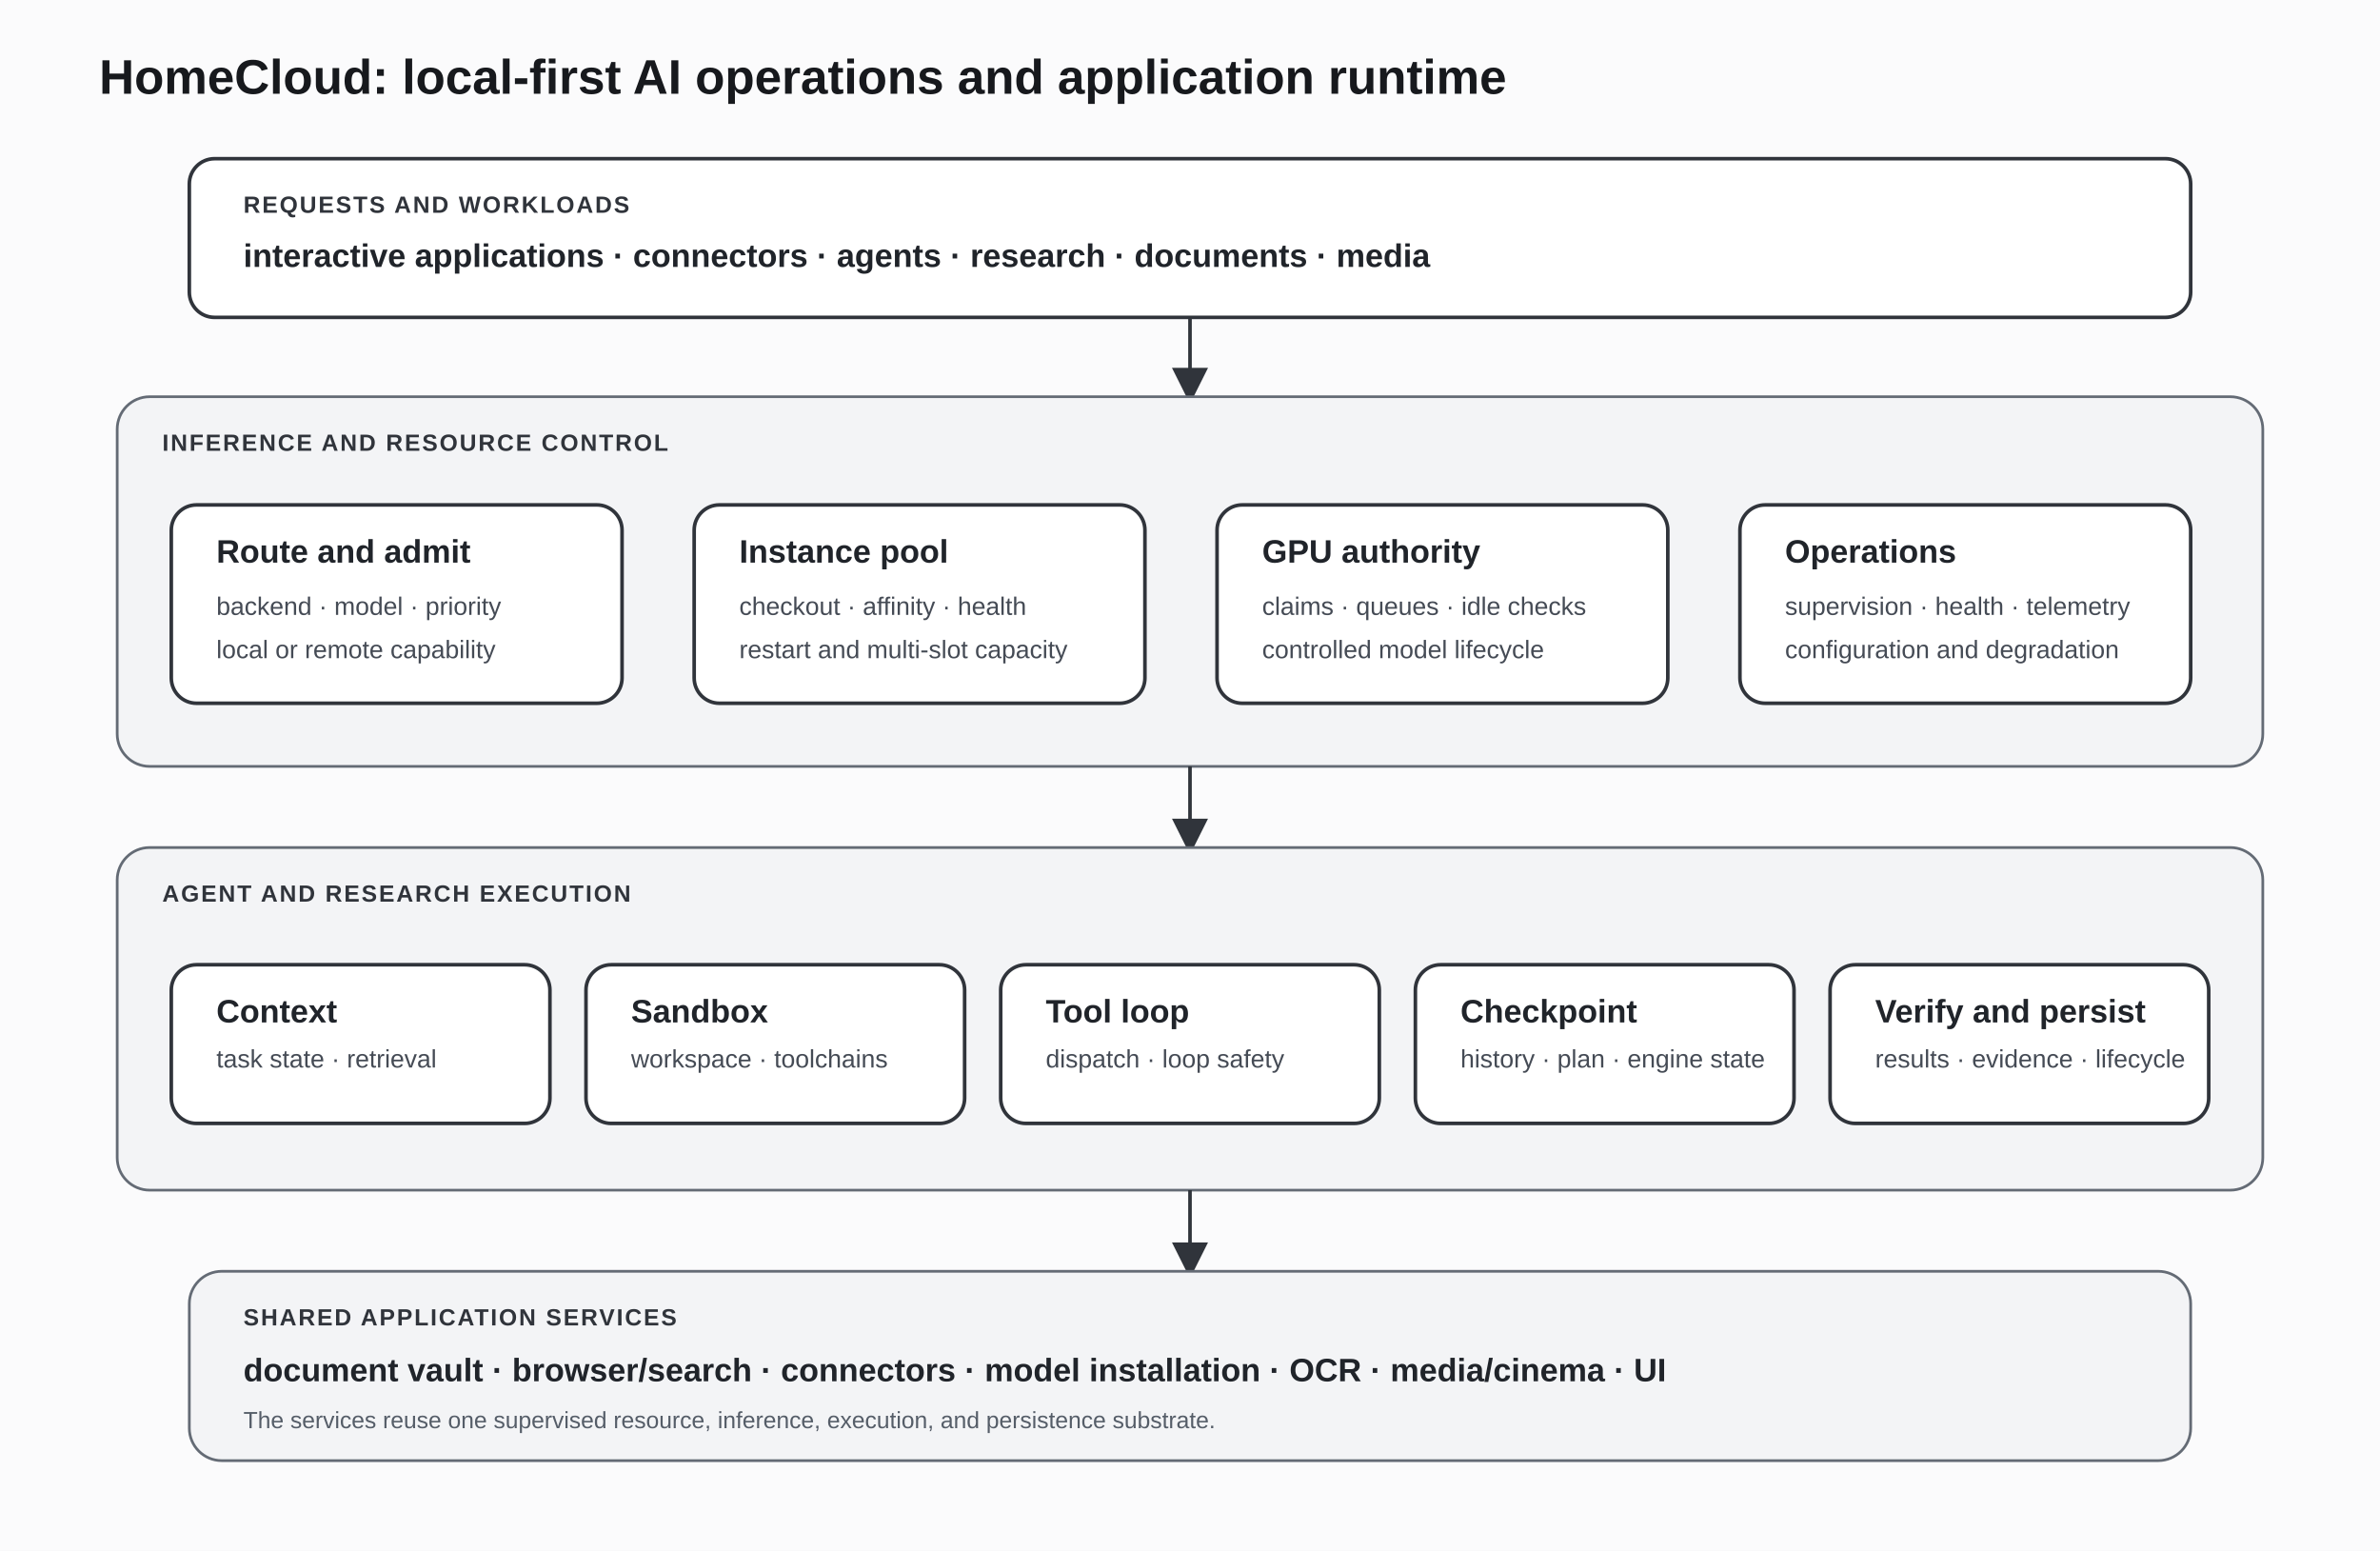
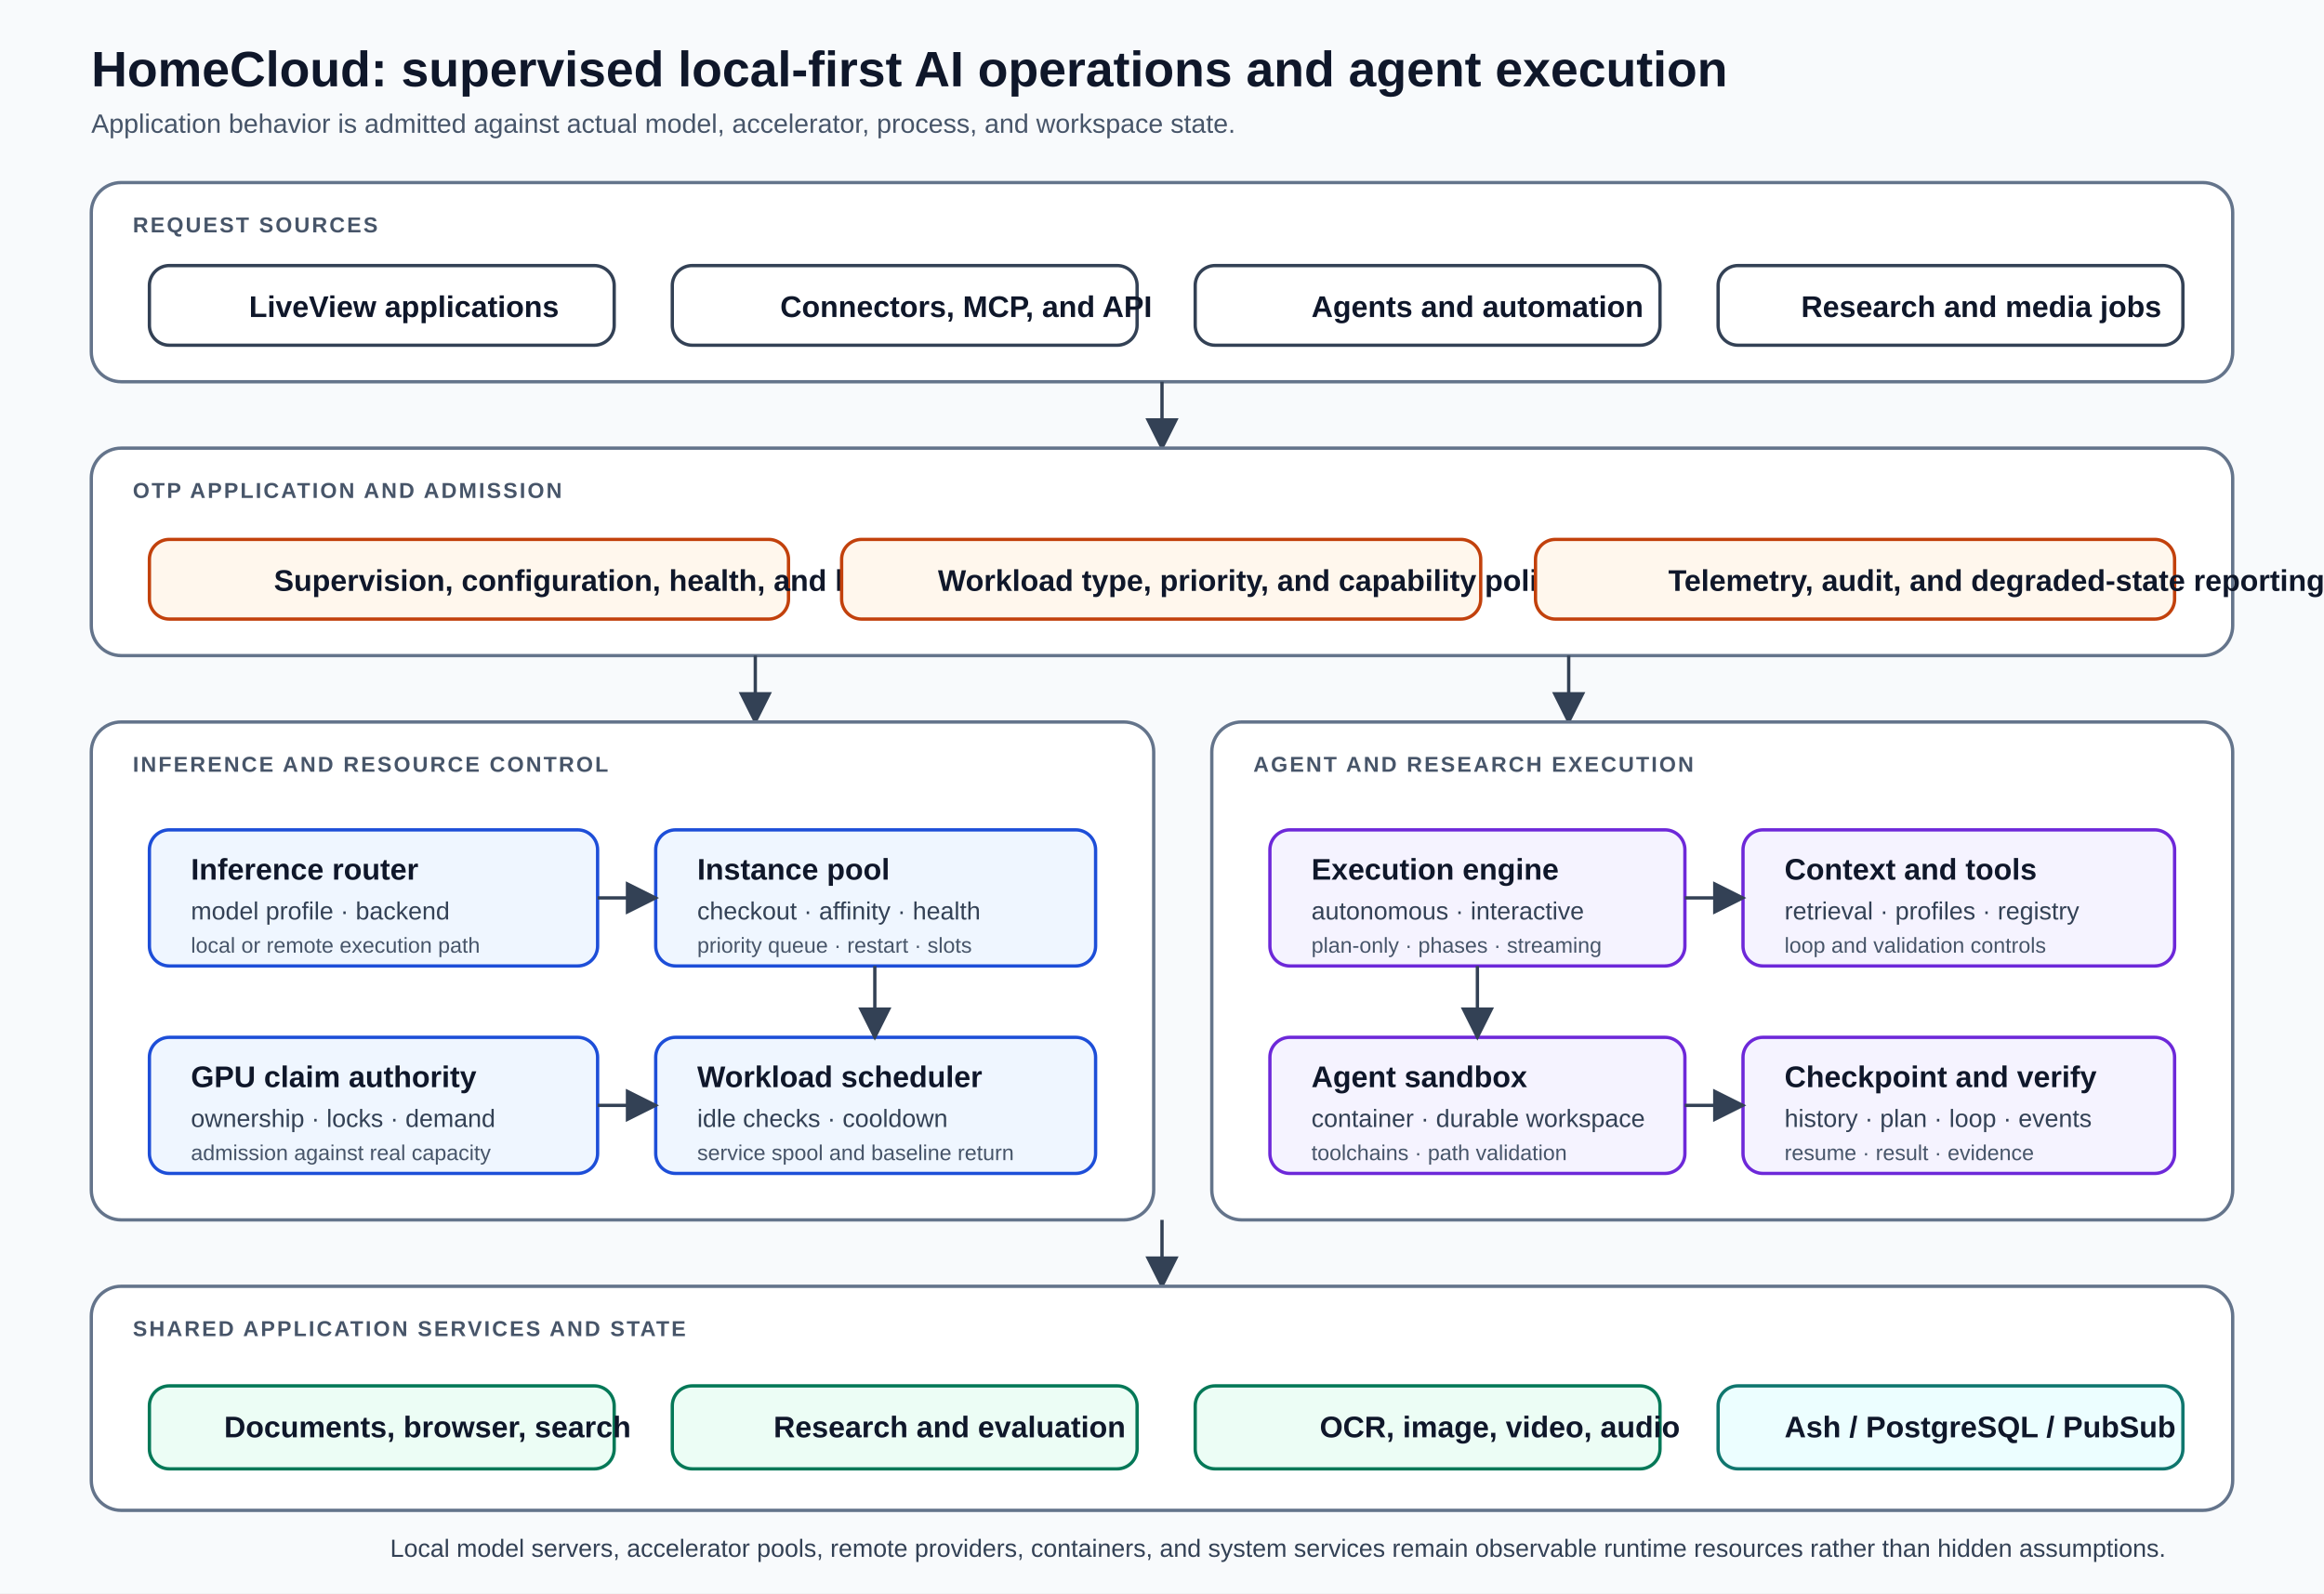
- <svg xmlns="http://www.w3.org/2000/svg" width="1320" height="860" viewBox="0 0 1320 860" role="img" aria-labelledby="title desc">
+ <svg xmlns="http://www.w3.org/2000/svg" width="1400" height="960" viewBox="0 0 1400 960" role="img" aria-labelledby="title desc">
  <defs>
-     <marker id="arrow" markerWidth="10" markerHeight="10" refX="8" refY="5" orient="auto">
-       <path d="M0,0 L10,5 L0,10 Z" fill="#30343b" />
+     <marker id="arrow" markerWidth="10" markerHeight="10" refX="9" refY="5" orient="auto">
+       <path d="M0,0 L10,5 L0,10 Z" fill="#334155" />
    </marker>
    <style>
-       .bg{fill:#fbfbfc}.box{fill:#fff;stroke:#30343b;stroke-width:2;rx:14}.group{fill:#f3f4f6;stroke:#646b75;stroke-width:1.5;rx:18}
-       .title{font:700 27px Arial,sans-serif;fill:#17191d}.label{font:700 13px Arial,sans-serif;fill:#30343b;letter-spacing:1px}.head{font:700 18px Arial,sans-serif;fill:#20242a}.body{font:14px Arial,sans-serif;fill:#454b55}.small{font:13px Arial,sans-serif;fill:#555d68}.arrow{stroke:#30343b;stroke-width:2;fill:none;marker-end:url(#arrow)}
+       .bg{fill:#f8fafc}.group{fill:#ffffff;stroke:#64748b;stroke-width:2;rx:18}.box{fill:#ffffff;stroke:#334155;stroke-width:2;rx:12}.resource{fill:#eff6ff;stroke:#1d4ed8;stroke-width:2;rx:12}.agent{fill:#f5f3ff;stroke:#6d28d9;stroke-width:2;rx:12}.ops{fill:#fff7ed;stroke:#c2410c;stroke-width:2;rx:12}.service{fill:#ecfdf5;stroke:#047857;stroke-width:2;rx:12}.state{fill:#ecfeff;stroke:#0f766e;stroke-width:2;rx:12}.title{font:700 30px Arial,sans-serif;fill:#0f172a}.subtitle{font:16px Arial,sans-serif;fill:#475569}.label{font:700 13px Arial,sans-serif;fill:#475569;letter-spacing:1.2px}.head{font:700 18px Arial,sans-serif;fill:#0f172a}.body{font:15px Arial,sans-serif;fill:#334155}.small{font:13px Arial,sans-serif;fill:#475569}.arrow{stroke:#334155;stroke-width:2;fill:none;marker-end:url(#arrow)}.dash{stroke:#64748b;stroke-width:2;stroke-dasharray:7 6;fill:none;marker-end:url(#arrow)}
    </style>
  </defs>
-   <rect class="bg" width="1320" height="860" />
-   <text x="55" y="52" class="title">HomeCloud: local-first AI operations and application runtime</text>
-   <rect class="box" x="105" y="88" width="1110" height="88" />
-   <text x="135" y="118" class="label">REQUESTS AND WORKLOADS</text>
-   <text x="135" y="148" class="head">interactive applications · connectors · agents · research · documents · media</text>
-   <path class="arrow" d="M660 176 L660 220" />
-   <rect class="group" x="65" y="220" width="1190" height="205" />
-   <text x="90" y="250" class="label">INFERENCE AND RESOURCE CONTROL</text>
-   <rect class="box" x="95" y="280" width="250" height="110" />
-   <text x="120" y="312" class="head">Route and admit</text>
-   <text x="120" y="341" class="body">backend · model · priority</text>
-   <text x="120" y="365" class="body">local or remote capability</text>
-   <rect class="box" x="385" y="280" width="250" height="110" />
-   <text x="410" y="312" class="head">Instance pool</text>
-   <text x="410" y="341" class="body">checkout · affinity · health</text>
-   <text x="410" y="365" class="body">restart and multi-slot capacity</text>
-   <rect class="box" x="675" y="280" width="250" height="110" />
-   <text x="700" y="312" class="head">GPU authority</text>
-   <text x="700" y="341" class="body">claims · queues · idle checks</text>
-   <text x="700" y="365" class="body">controlled model lifecycle</text>
-   <rect class="box" x="965" y="280" width="250" height="110" />
-   <text x="990" y="312" class="head">Operations</text>
-   <text x="990" y="341" class="body">supervision · health · telemetry</text>
-   <text x="990" y="365" class="body">configuration and degradation</text>
-   <path class="arrow" d="M660 425 L660 470" />
-   <rect class="group" x="65" y="470" width="1190" height="190" />
-   <text x="90" y="500" class="label">AGENT AND RESEARCH EXECUTION</text>
-   <rect class="box" x="95" y="535" width="210" height="88" />
-   <text x="120" y="567" class="head">Context</text>
-   <text x="120" y="592" class="body">task state · retrieval</text>
-   <rect class="box" x="325" y="535" width="210" height="88" />
-   <text x="350" y="567" class="head">Sandbox</text>
-   <text x="350" y="592" class="body">workspace · toolchains</text>
-   <rect class="box" x="555" y="535" width="210" height="88" />
-   <text x="580" y="567" class="head">Tool loop</text>
-   <text x="580" y="592" class="body">dispatch · loop safety</text>
-   <rect class="box" x="785" y="535" width="210" height="88" />
-   <text x="810" y="567" class="head">Checkpoint</text>
-   <text x="810" y="592" class="body">history · plan · engine state</text>
-   <rect class="box" x="1015" y="535" width="210" height="88" />
-   <text x="1040" y="567" class="head">Verify and persist</text>
-   <text x="1040" y="592" class="body">results · evidence · lifecycle</text>
-   <path class="arrow" d="M660 660 L660 705" />
-   <rect class="group" x="105" y="705" width="1110" height="105" />
-   <text x="135" y="735" class="label">SHARED APPLICATION SERVICES</text>
-   <text x="135" y="766" class="head">document vault · browser/search · connectors · model installation · OCR · media/cinema · UI</text>
-   <text x="135" y="792" class="small">The services reuse one supervised resource, inference, execution, and persistence substrate.</text>
+   <rect class="bg" width="1400" height="960" />
+   <text x="55" y="52" class="title">HomeCloud: supervised local-first AI operations and agent execution</text>
+   <text x="55" y="80" class="subtitle">Application behavior is admitted against actual model, accelerator, process, and workspace state.</text>
+   <rect class="group" x="55" y="110" width="1290" height="120" />
+   <text x="80" y="140" class="label">REQUEST SOURCES</text>
+   <rect class="box" x="90" y="160" width="280" height="48" />
+   <text x="150" y="191" class="head">LiveView applications</text>
+   <rect class="box" x="405" y="160" width="280" height="48" />
+   <text x="470" y="191" class="head">Connectors, MCP, and API</text>
+   <rect class="box" x="720" y="160" width="280" height="48" />
+   <text x="790" y="191" class="head">Agents and automation</text>
+   <rect class="box" x="1035" y="160" width="280" height="48" />
+   <text x="1085" y="191" class="head">Research and media jobs</text>
+   <path class="arrow" d="M700 230 L700 270" />
+   <rect class="group" x="55" y="270" width="1290" height="125" />
+   <text x="80" y="300" class="label">OTP APPLICATION AND ADMISSION</text>
+   <rect class="ops" x="90" y="325" width="385" height="48" />
+   <text x="165" y="356" class="head">Supervision, configuration, health, and lifecycle</text>
+   <rect class="ops" x="507" y="325" width="385" height="48" />
+   <text x="565" y="356" class="head">Workload type, priority, and capability policy</text>
+   <rect class="ops" x="925" y="325" width="385" height="48" />
+   <text x="1005" y="356" class="head">Telemetry, audit, and degraded-state reporting</text>
+   <path class="arrow" d="M455 395 L455 435" />
+   <path class="arrow" d="M945 395 L945 435" />
+   <rect class="group" x="55" y="435" width="640" height="300" />
+   <text x="80" y="465" class="label">INFERENCE AND RESOURCE CONTROL</text>
+   <rect class="resource" x="90" y="500" width="270" height="82" />
+   <text x="115" y="530" class="head">Inference router</text>
+   <text x="115" y="554" class="body">model profile · backend</text>
+   <text x="115" y="574" class="small">local or remote execution path</text>
+   <rect class="resource" x="395" y="500" width="265" height="82" />
+   <text x="420" y="530" class="head">Instance pool</text>
+   <text x="420" y="554" class="body">checkout · affinity · health</text>
+   <text x="420" y="574" class="small">priority queue · restart · slots</text>
+   <path class="arrow" d="M360 541 L395 541" />
+   <rect class="resource" x="90" y="625" width="270" height="82" />
+   <text x="115" y="655" class="head">GPU claim authority</text>
+   <text x="115" y="679" class="body">ownership · locks · demand</text>
+   <text x="115" y="699" class="small">admission against real capacity</text>
+   <rect class="resource" x="395" y="625" width="265" height="82" />
+   <text x="420" y="655" class="head">Workload scheduler</text>
+   <text x="420" y="679" class="body">idle checks · cooldown</text>
+   <text x="420" y="699" class="small">service spool and baseline return</text>
+   <path class="arrow" d="M527 582 L527 625" />
+   <path class="arrow" d="M360 666 L395 666" />
+   <rect class="group" x="730" y="435" width="615" height="300" />
+   <text x="755" y="465" class="label">AGENT AND RESEARCH EXECUTION</text>
+   <rect class="agent" x="765" y="500" width="250" height="82" />
+   <text x="790" y="530" class="head">Execution engine</text>
+   <text x="790" y="554" class="body">autonomous · interactive</text>
+   <text x="790" y="574" class="small">plan-only · phases · streaming</text>
+   <rect class="agent" x="1050" y="500" width="260" height="82" />
+   <text x="1075" y="530" class="head">Context and tools</text>
+   <text x="1075" y="554" class="body">retrieval · profiles · registry</text>
+   <text x="1075" y="574" class="small">loop and validation controls</text>
+   <path class="arrow" d="M1015 541 L1050 541" />
+   <rect class="agent" x="765" y="625" width="250" height="82" />
+   <text x="790" y="655" class="head">Agent sandbox</text>
+   <text x="790" y="679" class="body">container · durable workspace</text>
+   <text x="790" y="699" class="small">toolchains · path validation</text>
+   <rect class="agent" x="1050" y="625" width="260" height="82" />
+   <text x="1075" y="655" class="head">Checkpoint and verify</text>
+   <text x="1075" y="679" class="body">history · plan · loop · events</text>
+   <text x="1075" y="699" class="small">resume · result · evidence</text>
+   <path class="arrow" d="M890 582 L890 625" />
+   <path class="arrow" d="M1015 666 L1050 666" />
+   <path class="arrow" d="M700 735 L700 775" />
+   <rect class="group" x="55" y="775" width="1290" height="135" />
+   <text x="80" y="805" class="label">SHARED APPLICATION SERVICES AND STATE</text>
+   <rect class="service" x="90" y="835" width="280" height="50" />
+   <text x="135" y="866" class="head">Documents, browser, search</text>
+   <rect class="service" x="405" y="835" width="280" height="50" />
+   <text x="466" y="866" class="head">Research and evaluation</text>
+   <rect class="service" x="720" y="835" width="280" height="50" />
+   <text x="795" y="866" class="head">OCR, image, video, audio</text>
+   <rect class="state" x="1035" y="835" width="280" height="50" />
+   <text x="1075" y="866" class="head">Ash / PostgreSQL / PubSub</text>
+   <text x="235" y="938" class="body">Local model servers, accelerator pools, remote providers, containers, and system services remain observable runtime resources rather than hidden assumptions.</text>
</svg>
